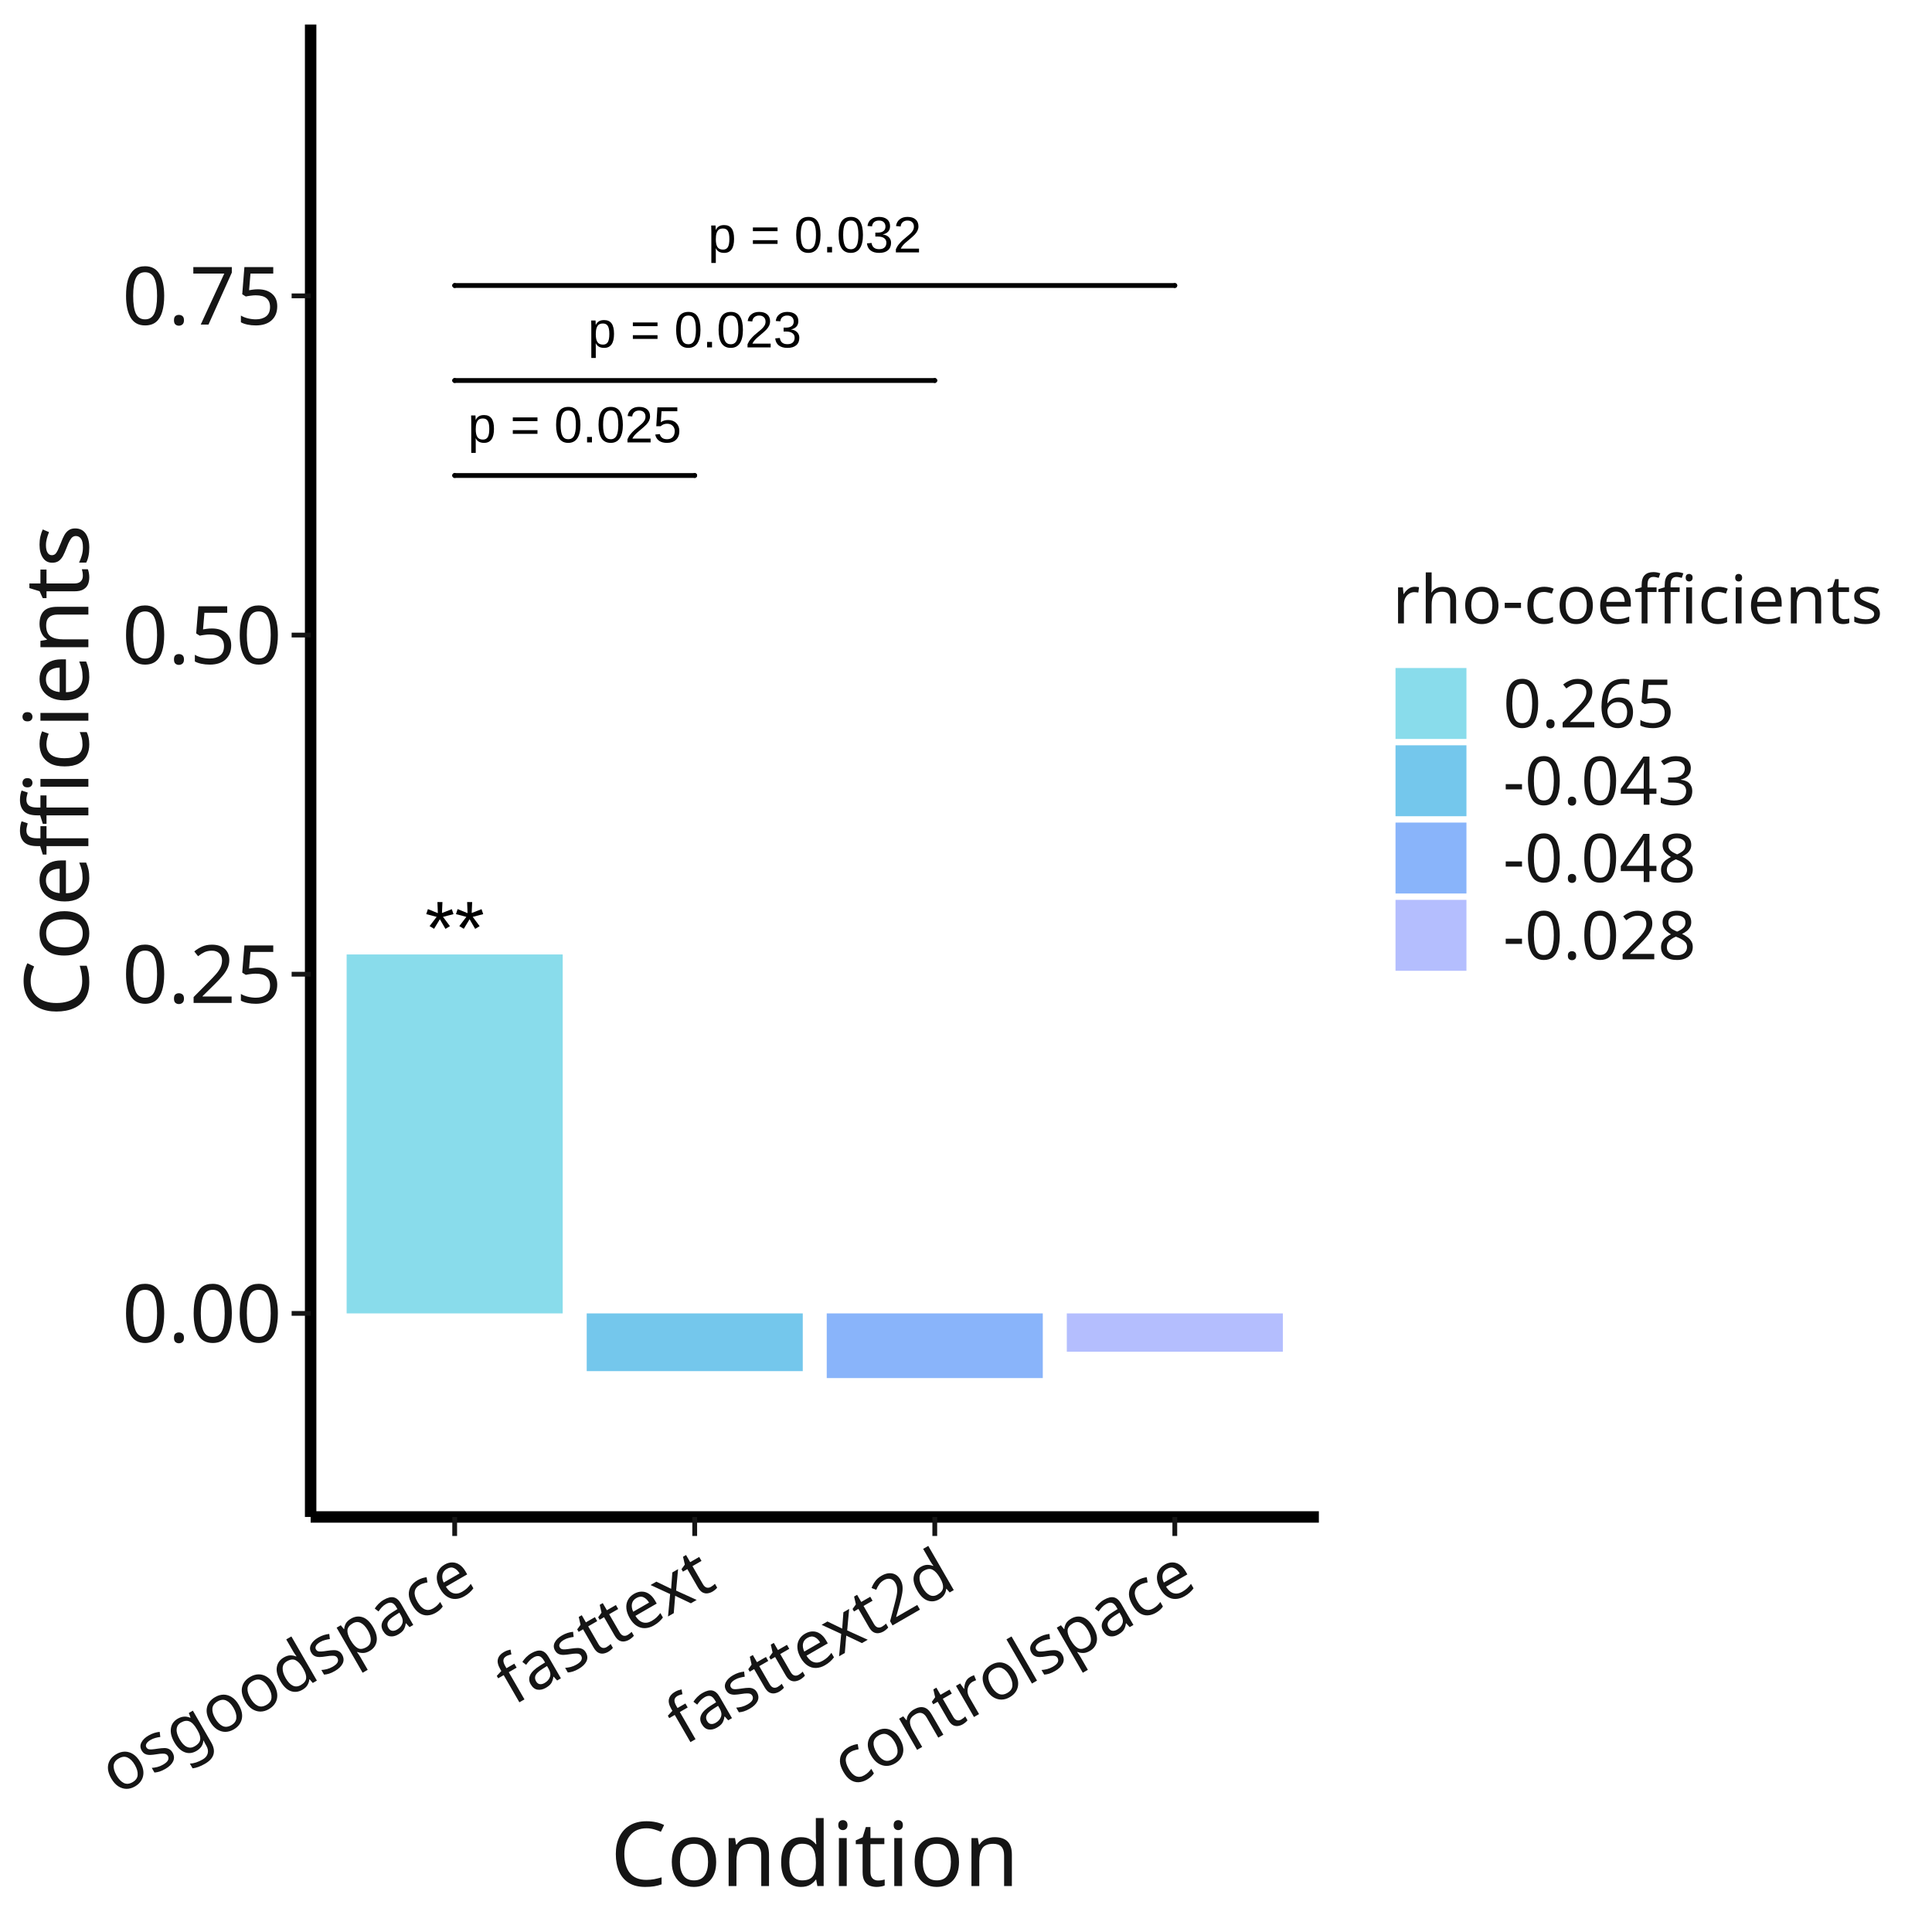
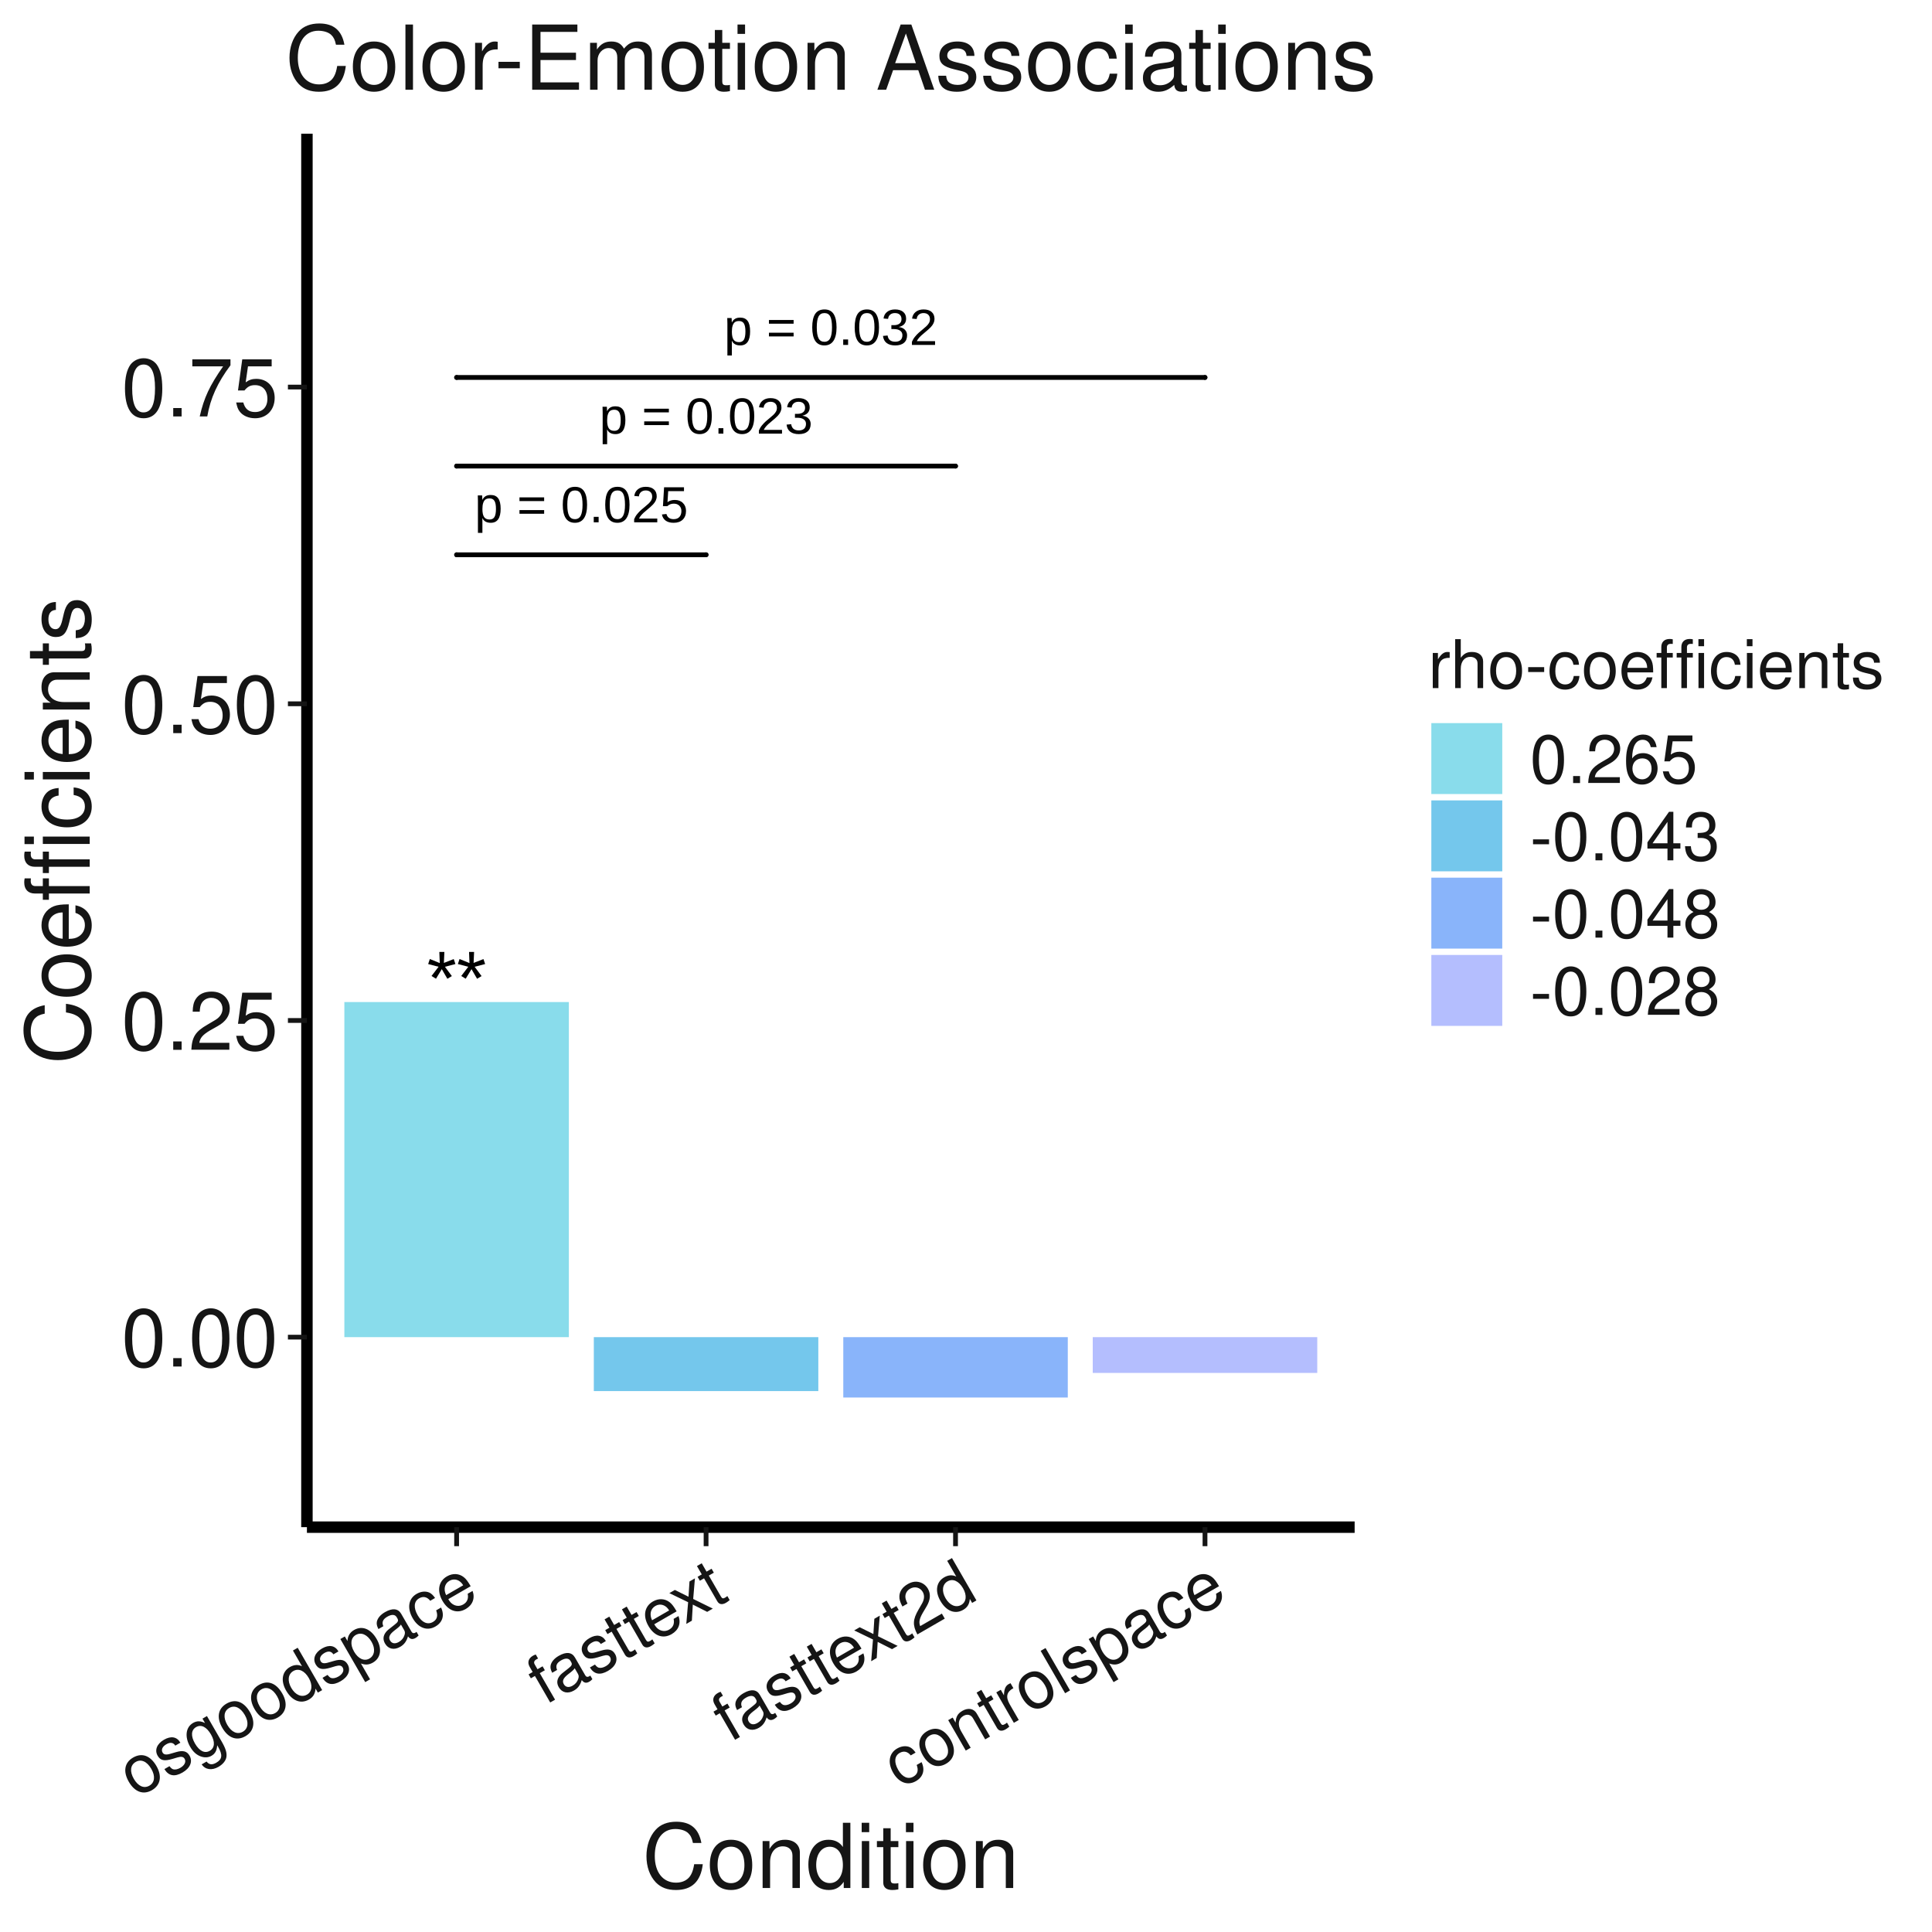
<svg xmlns="http://www.w3.org/2000/svg" class="svglite" width="432.00pt" height="432.00pt" viewBox="0 0 432.00 432.00">
  <defs>
    <style type="text/css">
    .svglite line, .svglite polyline, .svglite polygon, .svglite path, .svglite rect, .svglite circle {
      fill: none;
      stroke: #000000;
      stroke-linecap: round;
      stroke-linejoin: round;
      stroke-miterlimit: 10.00;
    }
    .svglite text {
      white-space: pre;
    }
  </style>
  </defs>
  <rect width="100%" height="100%" style="stroke: none; fill: #FFFFFF;" />
  <defs>
    <clipPath id="cpMC4wMHw0MzIuMDB8MC4wMHw0MzIuMDA=">
      <rect x="0.00" y="0.00" width="432.00" height="432.00" />
    </clipPath>
  </defs>
  <g clip-path="url(#cpMC4wMHw0MzIuMDB8MC4wMHw0MzIuMDA=)">
-     <rect x="0.00" y="0" width="432.00" height="432.00" style="stroke-width: 1.07; stroke: #FFFFFF; fill: #FFFFFF;" />
+     <rect x="0" y="0.00" width="432.00" height="432.00" style="stroke-width: 1.07; stroke: #FFFFFF; fill: #FFFFFF;" />
  </g>
  <defs>
-     <clipPath id="cpNjkuNDZ8Mjk0LjkwfDUuNDh8MzM5LjE5">
-       <rect x="69.46" y="5.48" width="225.43" height="333.71" />
+     <clipPath id="cpNjguNjN8MzAyLjkwfDI5LjkwfDM0MS40OA==">
+       <rect x="68.63" y="29.90" width="234.27" height="311.58" />
    </clipPath>
  </defs>
-   <g clip-path="url(#cpNjkuNDZ8Mjk0LjkwfDUuNDh8MzM5LjE5)">
-     <rect x="69.46" y="5.48" width="225.43" height="333.71" style="stroke-width: 1.07; stroke: none; fill: #FFFFFF;" />
-     <polyline points="69.46,331.60 294.90,331.60 " style="stroke-width: 0.53; stroke: #FFFFFF; stroke-linecap: butt;" />
-     <polyline points="69.46,255.76 294.90,255.76 " style="stroke-width: 0.53; stroke: #FFFFFF; stroke-linecap: butt;" />
-     <polyline points="69.46,179.92 294.90,179.92 " style="stroke-width: 0.53; stroke: #FFFFFF; stroke-linecap: butt;" />
-     <polyline points="69.46,104.07 294.90,104.07 " style="stroke-width: 0.53; stroke: #FFFFFF; stroke-linecap: butt;" />
-     <polyline points="69.46,28.23 294.90,28.23 " style="stroke-width: 0.53; stroke: #FFFFFF; stroke-linecap: butt;" />
-     <polyline points="69.46,293.68 294.90,293.68 " style="stroke-width: 1.07; stroke: #FFFFFF; stroke-linecap: butt;" />
-     <polyline points="69.46,217.84 294.90,217.84 " style="stroke-width: 1.07; stroke: #FFFFFF; stroke-linecap: butt;" />
-     <polyline points="69.46,142.00 294.90,142.00 " style="stroke-width: 1.07; stroke: #FFFFFF; stroke-linecap: butt;" />
-     <polyline points="69.46,66.15 294.90,66.15 " style="stroke-width: 1.07; stroke: #FFFFFF; stroke-linecap: butt;" />
-     <polyline points="101.67,339.19 101.67,5.48 " style="stroke-width: 1.07; stroke: #FFFFFF; stroke-linecap: butt;" />
-     <polyline points="155.34,339.19 155.34,5.48 " style="stroke-width: 1.07; stroke: #FFFFFF; stroke-linecap: butt;" />
-     <polyline points="209.02,339.19 209.02,5.48 " style="stroke-width: 1.07; stroke: #FFFFFF; stroke-linecap: butt;" />
-     <polyline points="262.69,339.19 262.69,5.48 " style="stroke-width: 1.07; stroke: #FFFFFF; stroke-linecap: butt;" />
-     <rect x="77.51" y="213.42" width="48.31" height="80.26" style="stroke-width: 1.07; stroke: none; stroke-linecap: butt; stroke-linejoin: miter; fill: #89DCEB;" />
-     <rect x="131.19" y="293.68" width="48.31" height="12.91" style="stroke-width: 1.07; stroke: none; stroke-linecap: butt; stroke-linejoin: miter; fill: #74C7EC;" />
-     <rect x="184.86" y="293.68" width="48.31" height="14.46" style="stroke-width: 1.07; stroke: none; stroke-linecap: butt; stroke-linejoin: miter; fill: #89B4FA;" />
-     <rect x="238.54" y="293.68" width="48.31" height="8.57" style="stroke-width: 1.07; stroke: none; stroke-linecap: butt; stroke-linejoin: miter; fill: #B4BEFE;" />
-     <text x="101.67" y="213.45" text-anchor="middle" style="font-size: 17.07px; font-family: &quot;Liberation Sans&quot;;" textLength="18.81px" lengthAdjust="spacingAndGlyphs">**</text>
-     <text x="128.50" y="98.92" text-anchor="middle" style="font-size: 11.38px; font-family: &quot;Liberation Sans&quot;;" textLength="48.51px" lengthAdjust="spacingAndGlyphs">p = 0.025</text>
-     <line x1="155.34" y1="106.32" x2="155.34" y2="106.32" style="stroke-width: 1.07;" />
-     <line x1="155.34" y1="106.32" x2="101.67" y2="106.32" style="stroke-width: 1.07;" />
-     <line x1="101.67" y1="106.32" x2="101.67" y2="106.32" style="stroke-width: 1.07;" />
-     <text x="155.34" y="77.68" text-anchor="middle" style="font-size: 11.38px; font-family: &quot;Liberation Sans&quot;;" textLength="48.51px" lengthAdjust="spacingAndGlyphs">p = 0.023</text>
-     <line x1="209.02" y1="85.08" x2="209.02" y2="85.08" style="stroke-width: 1.07;" />
-     <line x1="209.02" y1="85.08" x2="101.67" y2="85.08" style="stroke-width: 1.07;" />
-     <line x1="101.67" y1="85.08" x2="101.67" y2="85.08" style="stroke-width: 1.07;" />
-     <text x="182.18" y="56.44" text-anchor="middle" style="font-size: 11.38px; font-family: &quot;Liberation Sans&quot;;" textLength="48.51px" lengthAdjust="spacingAndGlyphs">p = 0.032</text>
-     <line x1="262.69" y1="63.84" x2="262.69" y2="63.84" style="stroke-width: 1.07;" />
-     <line x1="262.69" y1="63.84" x2="101.67" y2="63.84" style="stroke-width: 1.07;" />
-     <line x1="101.67" y1="63.84" x2="101.67" y2="63.84" style="stroke-width: 1.07;" />
+   <g clip-path="url(#cpNjguNjN8MzAyLjkwfDI5LjkwfDM0MS40OA==)">
+     <rect x="68.63" y="29.90" width="234.27" height="311.58" style="stroke-width: 1.07; stroke: none; fill: #FFFFFF;" />
+     <polyline points="68.63,334.40 302.90,334.40 " style="stroke-width: 0.53; stroke: #FFFFFF; stroke-linecap: butt;" />
+     <polyline points="68.63,263.59 302.90,263.59 " style="stroke-width: 0.53; stroke: #FFFFFF; stroke-linecap: butt;" />
+     <polyline points="68.63,192.77 302.90,192.77 " style="stroke-width: 0.53; stroke: #FFFFFF; stroke-linecap: butt;" />
+     <polyline points="68.63,121.96 302.90,121.96 " style="stroke-width: 0.53; stroke: #FFFFFF; stroke-linecap: butt;" />
+     <polyline points="68.63,51.15 302.90,51.15 " style="stroke-width: 0.53; stroke: #FFFFFF; stroke-linecap: butt;" />
+     <polyline points="68.63,298.99 302.90,298.99 " style="stroke-width: 1.07; stroke: #FFFFFF; stroke-linecap: butt;" />
+     <polyline points="68.63,228.18 302.90,228.18 " style="stroke-width: 1.07; stroke: #FFFFFF; stroke-linecap: butt;" />
+     <polyline points="68.63,157.37 302.90,157.37 " style="stroke-width: 1.07; stroke: #FFFFFF; stroke-linecap: butt;" />
+     <polyline points="68.63,86.55 302.90,86.55 " style="stroke-width: 1.07; stroke: #FFFFFF; stroke-linecap: butt;" />
+     <polyline points="102.10,341.48 102.10,29.90 " style="stroke-width: 1.07; stroke: #FFFFFF; stroke-linecap: butt;" />
+     <polyline points="157.88,341.48 157.88,29.90 " style="stroke-width: 1.07; stroke: #FFFFFF; stroke-linecap: butt;" />
+     <polyline points="213.66,341.48 213.66,29.90 " style="stroke-width: 1.07; stroke: #FFFFFF; stroke-linecap: butt;" />
+     <polyline points="269.44,341.48 269.44,29.90 " style="stroke-width: 1.07; stroke: #FFFFFF; stroke-linecap: butt;" />
+     <rect x="77.00" y="224.06" width="50.20" height="74.93" style="stroke-width: 1.07; stroke: none; stroke-linecap: butt; stroke-linejoin: miter; fill: #89DCEB;" />
+     <rect x="132.78" y="298.99" width="50.20" height="12.06" style="stroke-width: 1.07; stroke: none; stroke-linecap: butt; stroke-linejoin: miter; fill: #74C7EC;" />
+     <rect x="188.56" y="298.99" width="50.20" height="13.50" style="stroke-width: 1.07; stroke: none; stroke-linecap: butt; stroke-linejoin: miter; fill: #89B4FA;" />
+     <rect x="244.34" y="298.99" width="50.20" height="8.00" style="stroke-width: 1.07; stroke: none; stroke-linecap: butt; stroke-linejoin: miter; fill: #B4BEFE;" />
+     <text x="102.10" y="224.61" text-anchor="middle" style="font-size: 17.07px; font-family: &quot;Liberation Sans&quot;;" textLength="13.28px" lengthAdjust="spacingAndGlyphs">**</text>
+     <text x="129.99" y="116.79" text-anchor="middle" style="font-size: 11.38px; font-family: &quot;Liberation Sans&quot;;" textLength="47.74px" lengthAdjust="spacingAndGlyphs">p = 0.025</text>
+     <line x1="157.88" y1="124.05" x2="157.88" y2="124.05" style="stroke-width: 1.07;" />
+     <line x1="157.88" y1="124.05" x2="102.10" y2="124.05" style="stroke-width: 1.07;" />
+     <line x1="102.10" y1="124.05" x2="102.10" y2="124.05" style="stroke-width: 1.07;" />
+     <text x="157.88" y="96.96" text-anchor="middle" style="font-size: 11.38px; font-family: &quot;Liberation Sans&quot;;" textLength="47.74px" lengthAdjust="spacingAndGlyphs">p = 0.023</text>
+     <line x1="213.66" y1="104.22" x2="213.66" y2="104.22" style="stroke-width: 1.07;" />
+     <line x1="213.66" y1="104.22" x2="102.10" y2="104.22" style="stroke-width: 1.07;" />
+     <line x1="102.10" y1="104.22" x2="102.10" y2="104.22" style="stroke-width: 1.07;" />
+     <text x="185.77" y="77.13" text-anchor="middle" style="font-size: 11.38px; font-family: &quot;Liberation Sans&quot;;" textLength="47.74px" lengthAdjust="spacingAndGlyphs">p = 0.032</text>
+     <line x1="269.44" y1="84.40" x2="269.44" y2="84.40" style="stroke-width: 1.07;" />
+     <line x1="269.44" y1="84.40" x2="102.10" y2="84.40" style="stroke-width: 1.07;" />
+     <line x1="102.10" y1="84.40" x2="102.10" y2="84.40" style="stroke-width: 1.07;" />
  </g>
  <g clip-path="url(#cpMC4wMHw0MzIuMDB8MC4wMHw0MzIuMDA=)">
-     <polyline points="69.46,339.19 69.46,5.48 " style="stroke-width: 2.56; stroke-linecap: butt;" />
-     <text x="63.02" y="300.11" text-anchor="end" style="font-size: 18.00px;fill: #151515; font-family: &quot;Noto Sans&quot;;" textLength="35.71px" lengthAdjust="spacingAndGlyphs">0.00</text>
-     <text x="63.02" y="224.26" text-anchor="end" style="font-size: 18.00px;fill: #151515; font-family: &quot;Noto Sans&quot;;" textLength="35.71px" lengthAdjust="spacingAndGlyphs">0.25</text>
-     <text x="63.02" y="148.42" text-anchor="end" style="font-size: 18.00px;fill: #151515; font-family: &quot;Noto Sans&quot;;" textLength="35.71px" lengthAdjust="spacingAndGlyphs">0.50</text>
-     <text x="63.02" y="72.58" text-anchor="end" style="font-size: 18.00px;fill: #151515; font-family: &quot;Noto Sans&quot;;" textLength="35.71px" lengthAdjust="spacingAndGlyphs">0.75</text>
-     <polyline points="65.21,293.68 69.46,293.68 " style="stroke-width: 1.07; stroke: #151515; stroke-linecap: butt;" />
-     <polyline points="65.21,217.84 69.46,217.84 " style="stroke-width: 1.07; stroke: #151515; stroke-linecap: butt;" />
-     <polyline points="65.21,142.00 69.46,142.00 " style="stroke-width: 1.07; stroke: #151515; stroke-linecap: butt;" />
-     <polyline points="65.21,66.15 69.46,66.15 " style="stroke-width: 1.07; stroke: #151515; stroke-linecap: butt;" />
-     <polyline points="69.46,339.19 294.90,339.19 " style="stroke-width: 2.56; stroke-linecap: butt;" />
-     <polyline points="101.67,343.44 101.67,339.19 " style="stroke-width: 1.07; stroke: #151515; stroke-linecap: butt;" />
-     <polyline points="155.34,343.44 155.34,339.19 " style="stroke-width: 1.07; stroke: #151515; stroke-linecap: butt;" />
-     <polyline points="209.02,343.44 209.02,339.19 " style="stroke-width: 1.07; stroke: #151515; stroke-linecap: butt;" />
-     <polyline points="262.69,343.44 262.69,339.19 " style="stroke-width: 1.07; stroke: #151515; stroke-linecap: butt;" />
-     <text transform="translate(107.02,354.91) rotate(-30)" text-anchor="end" style="font-size: 15.00px;fill: #151515; font-family: &quot;Noto Sans&quot;;" textLength="93.33px" lengthAdjust="spacingAndGlyphs">osgoodspace</text>
-     <text transform="translate(160.70,354.91) rotate(-30)" text-anchor="end" style="font-size: 15.00px;fill: #151515; font-family: &quot;Noto Sans&quot;;" textLength="53.40px" lengthAdjust="spacingAndGlyphs">fasttext</text>
-     <text transform="translate(214.37,354.91) rotate(-30)" text-anchor="end" style="font-size: 15.00px;fill: #151515; font-family: &quot;Noto Sans&quot;;" textLength="71.21px" lengthAdjust="spacingAndGlyphs">fasttext2d</text>
-     <text transform="translate(268.05,354.91) rotate(-30)" text-anchor="end" style="font-size: 15.00px;fill: #151515; font-family: &quot;Noto Sans&quot;;" textLength="90.58px" lengthAdjust="spacingAndGlyphs">controlspace</text>
-     <text x="182.18" y="421.72" text-anchor="middle" style="font-size: 20.00px;fill: #151515; font-family: &quot;Noto Sans&quot;;" textLength="91.42px" lengthAdjust="spacingAndGlyphs">Condition</text>
-     <text transform="translate(19.76,172.33) rotate(-90)" text-anchor="middle" style="font-size: 20.00px;fill: #151515; font-family: &quot;Noto Sans&quot;;" textLength="110.17px" lengthAdjust="spacingAndGlyphs">Coefficients</text>
-     <text x="311.33" y="139.39" style="font-size: 15.00px;fill: #151515; font-family: &quot;Noto Sans&quot;;" textLength="109.71px" lengthAdjust="spacingAndGlyphs">rho-coefficients</text>
-     <rect x="312.04" y="149.37" width="15.86" height="15.86" style="stroke-width: 1.07; stroke: none; stroke-linecap: butt; stroke-linejoin: miter; fill: #89DCEB;" />
-     <rect x="312.04" y="166.65" width="15.86" height="15.86" style="stroke-width: 1.07; stroke: none; stroke-linecap: butt; stroke-linejoin: miter; fill: #74C7EC;" />
-     <rect x="312.04" y="183.93" width="15.86" height="15.86" style="stroke-width: 1.07; stroke: none; stroke-linecap: butt; stroke-linejoin: miter; fill: #89B4FA;" />
-     <rect x="312.04" y="201.21" width="15.86" height="15.86" style="stroke-width: 1.07; stroke: none; stroke-linecap: butt; stroke-linejoin: miter; fill: #B4BEFE;" />
-     <text x="336.09" y="162.66" style="font-size: 15.00px;fill: #151515; font-family: &quot;Noto Sans&quot;;" textLength="38.35px" lengthAdjust="spacingAndGlyphs">0.265</text>
-     <text x="336.09" y="179.94" style="font-size: 15.00px;fill: #151515; font-family: &quot;Noto Sans&quot;;" textLength="43.18px" lengthAdjust="spacingAndGlyphs">-0.043</text>
-     <text x="336.09" y="197.22" style="font-size: 15.00px;fill: #151515; font-family: &quot;Noto Sans&quot;;" textLength="43.18px" lengthAdjust="spacingAndGlyphs">-0.048</text>
-     <text x="336.09" y="214.50" style="font-size: 15.00px;fill: #151515; font-family: &quot;Noto Sans&quot;;" textLength="43.18px" lengthAdjust="spacingAndGlyphs">-0.028</text>
+     <polyline points="68.63,341.48 68.63,29.90 " style="stroke-width: 2.56; stroke-linecap: butt;" />
+     <text x="62.19" y="305.56" text-anchor="end" style="font-size: 18.00px;fill: #151515; font-family: &quot;Nimbus Sans&quot;;" textLength="35.03px" lengthAdjust="spacingAndGlyphs">0.00</text>
+     <text x="62.19" y="234.74" text-anchor="end" style="font-size: 18.00px;fill: #151515; font-family: &quot;Nimbus Sans&quot;;" textLength="35.03px" lengthAdjust="spacingAndGlyphs">0.25</text>
+     <text x="62.19" y="163.93" text-anchor="end" style="font-size: 18.00px;fill: #151515; font-family: &quot;Nimbus Sans&quot;;" textLength="35.03px" lengthAdjust="spacingAndGlyphs">0.50</text>
+     <text x="62.19" y="93.12" text-anchor="end" style="font-size: 18.00px;fill: #151515; font-family: &quot;Nimbus Sans&quot;;" textLength="35.03px" lengthAdjust="spacingAndGlyphs">0.75</text>
+     <polyline points="64.38,298.99 68.63,298.99 " style="stroke-width: 1.07; stroke: #151515; stroke-linecap: butt;" />
+     <polyline points="64.38,228.18 68.63,228.18 " style="stroke-width: 1.07; stroke: #151515; stroke-linecap: butt;" />
+     <polyline points="64.38,157.37 68.63,157.37 " style="stroke-width: 1.07; stroke: #151515; stroke-linecap: butt;" />
+     <polyline points="64.38,86.55 68.63,86.55 " style="stroke-width: 1.07; stroke: #151515; stroke-linecap: butt;" />
+     <polyline points="68.63,341.48 302.90,341.48 " style="stroke-width: 2.56; stroke-linecap: butt;" />
+     <polyline points="102.10,345.73 102.10,341.48 " style="stroke-width: 1.07; stroke: #151515; stroke-linecap: butt;" />
+     <polyline points="157.88,345.73 157.88,341.48 " style="stroke-width: 1.07; stroke: #151515; stroke-linecap: butt;" />
+     <polyline points="213.66,345.73 213.66,341.48 " style="stroke-width: 1.07; stroke: #151515; stroke-linecap: butt;" />
+     <polyline points="269.44,345.73 269.44,341.48 " style="stroke-width: 1.07; stroke: #151515; stroke-linecap: butt;" />
+     <text transform="translate(107.57,357.40) rotate(-30)" text-anchor="end" style="font-size: 15.00px;fill: #151515; font-family: &quot;Nimbus Sans&quot;;" textLength="89.21px" lengthAdjust="spacingAndGlyphs">osgoodspace</text>
+     <text transform="translate(163.35,357.40) rotate(-30)" text-anchor="end" style="font-size: 15.00px;fill: #151515; font-family: &quot;Nimbus Sans&quot;;" textLength="48.36px" lengthAdjust="spacingAndGlyphs">fasttext</text>
+     <text transform="translate(219.13,357.40) rotate(-30)" text-anchor="end" style="font-size: 15.00px;fill: #151515; font-family: &quot;Nimbus Sans&quot;;" textLength="65.03px" lengthAdjust="spacingAndGlyphs">fasttext2d</text>
+     <text transform="translate(274.90,357.40) rotate(-30)" text-anchor="end" style="font-size: 15.00px;fill: #151515; font-family: &quot;Nimbus Sans&quot;;" textLength="85.03px" lengthAdjust="spacingAndGlyphs">controlspace</text>
+     <text x="185.77" y="422.16" text-anchor="middle" style="font-size: 20.00px;fill: #151515; font-family: &quot;Nimbus Sans&quot;;" textLength="84.47px" lengthAdjust="spacingAndGlyphs">Condition</text>
+     <text transform="translate(20.06,185.69) rotate(-90)" text-anchor="middle" style="font-size: 20.00px;fill: #151515; font-family: &quot;Nimbus Sans&quot;;" textLength="104.47px" lengthAdjust="spacingAndGlyphs">Coefficients</text>
+     <text x="319.34" y="153.86" style="font-size: 15.00px;fill: #151515; font-family: &quot;Nimbus Sans&quot;;" textLength="101.70px" lengthAdjust="spacingAndGlyphs">rho-coefficients</text>
+     <rect x="320.05" y="161.69" width="15.86" height="15.86" style="stroke-width: 1.07; stroke: none; stroke-linecap: butt; stroke-linejoin: miter; fill: #89DCEB;" />
+     <rect x="320.05" y="178.97" width="15.86" height="15.86" style="stroke-width: 1.07; stroke: none; stroke-linecap: butt; stroke-linejoin: miter; fill: #74C7EC;" />
+     <rect x="320.05" y="196.25" width="15.86" height="15.86" style="stroke-width: 1.07; stroke: none; stroke-linecap: butt; stroke-linejoin: miter; fill: #89B4FA;" />
+     <rect x="320.05" y="213.53" width="15.86" height="15.86" style="stroke-width: 1.07; stroke: none; stroke-linecap: butt; stroke-linejoin: miter; fill: #B4BEFE;" />
+     <text x="342.10" y="175.09" style="font-size: 15.00px;fill: #151515; font-family: &quot;Nimbus Sans&quot;;" textLength="37.52px" lengthAdjust="spacingAndGlyphs">0.265</text>
+     <text x="342.10" y="192.37" style="font-size: 15.00px;fill: #151515; font-family: &quot;Nimbus Sans&quot;;" textLength="42.52px" lengthAdjust="spacingAndGlyphs">-0.043</text>
+     <text x="342.10" y="209.65" style="font-size: 15.00px;fill: #151515; font-family: &quot;Nimbus Sans&quot;;" textLength="42.52px" lengthAdjust="spacingAndGlyphs">-0.048</text>
+     <text x="342.10" y="226.93" style="font-size: 15.00px;fill: #151515; font-family: &quot;Nimbus Sans&quot;;" textLength="42.52px" lengthAdjust="spacingAndGlyphs">-0.028</text>
+     <text x="185.77" y="20.06" text-anchor="middle" style="font-size: 20.00px;fill: #151515; font-family: &quot;Nimbus Sans&quot;;" textLength="245.61px" lengthAdjust="spacingAndGlyphs">Color-Emotion Associations</text>
  </g>
</svg>
